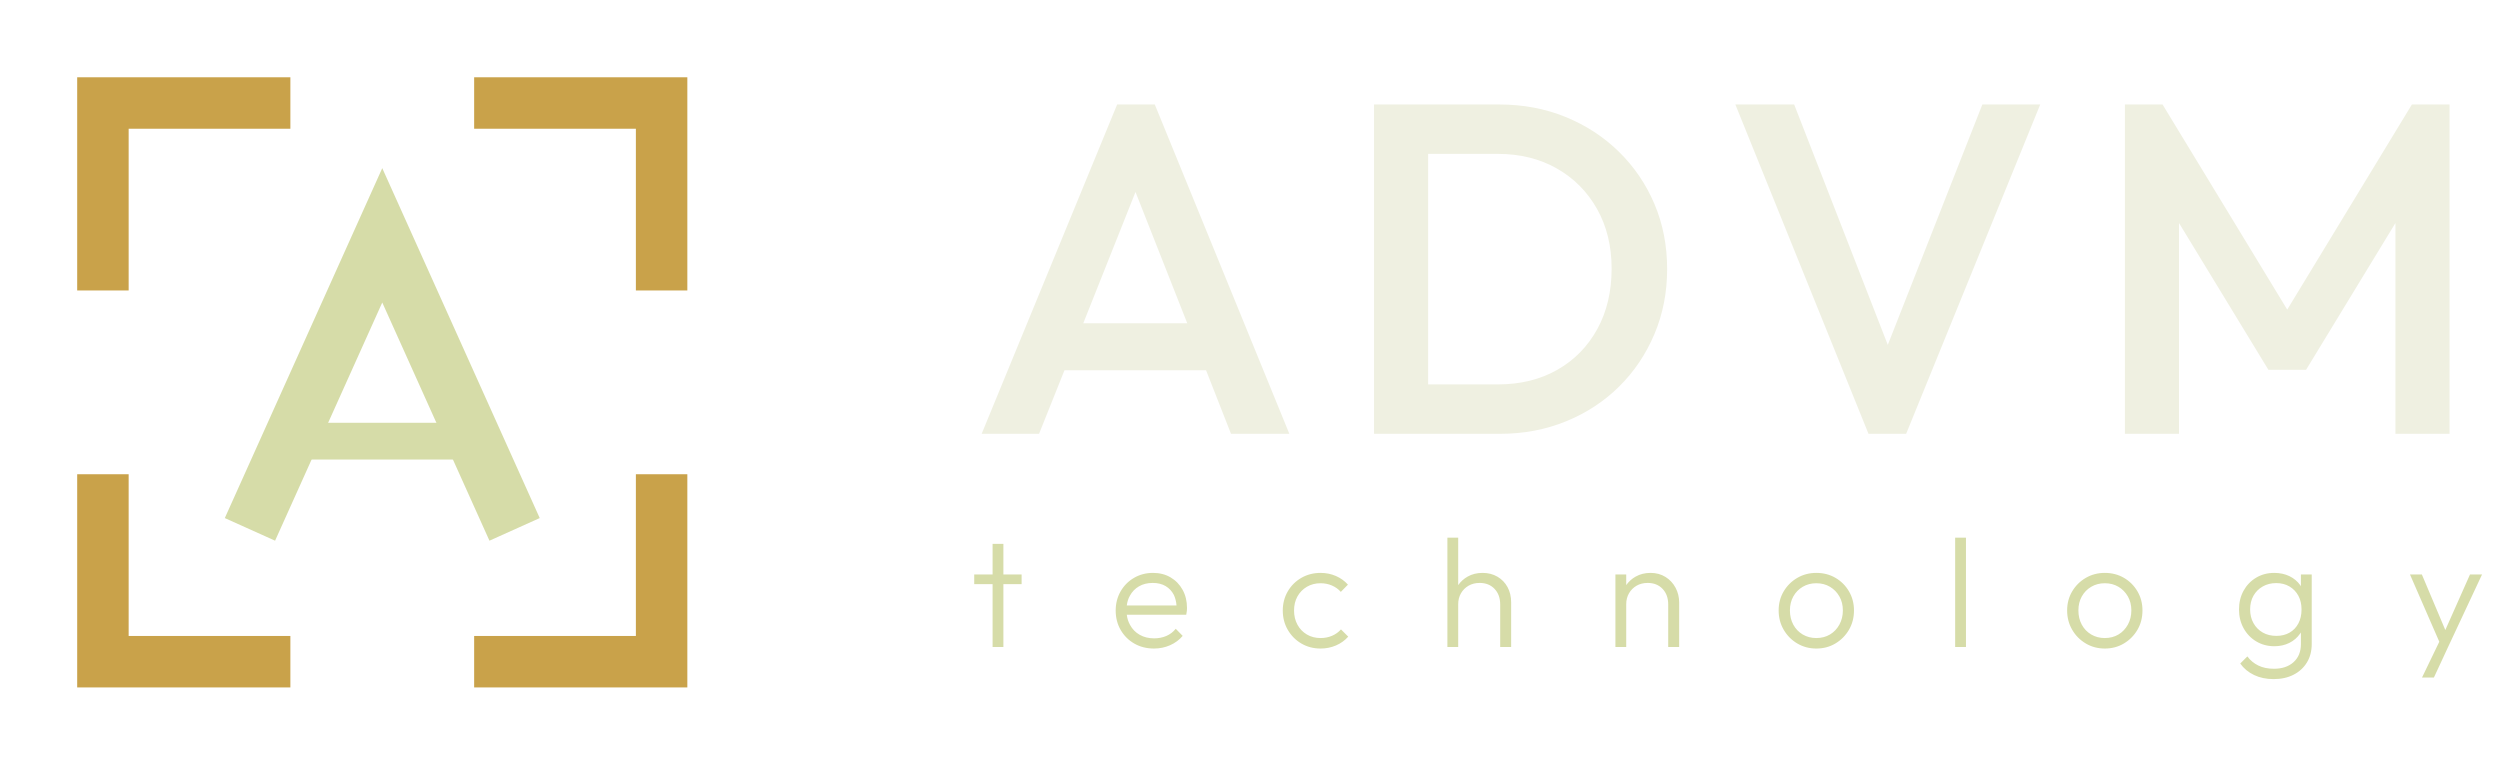
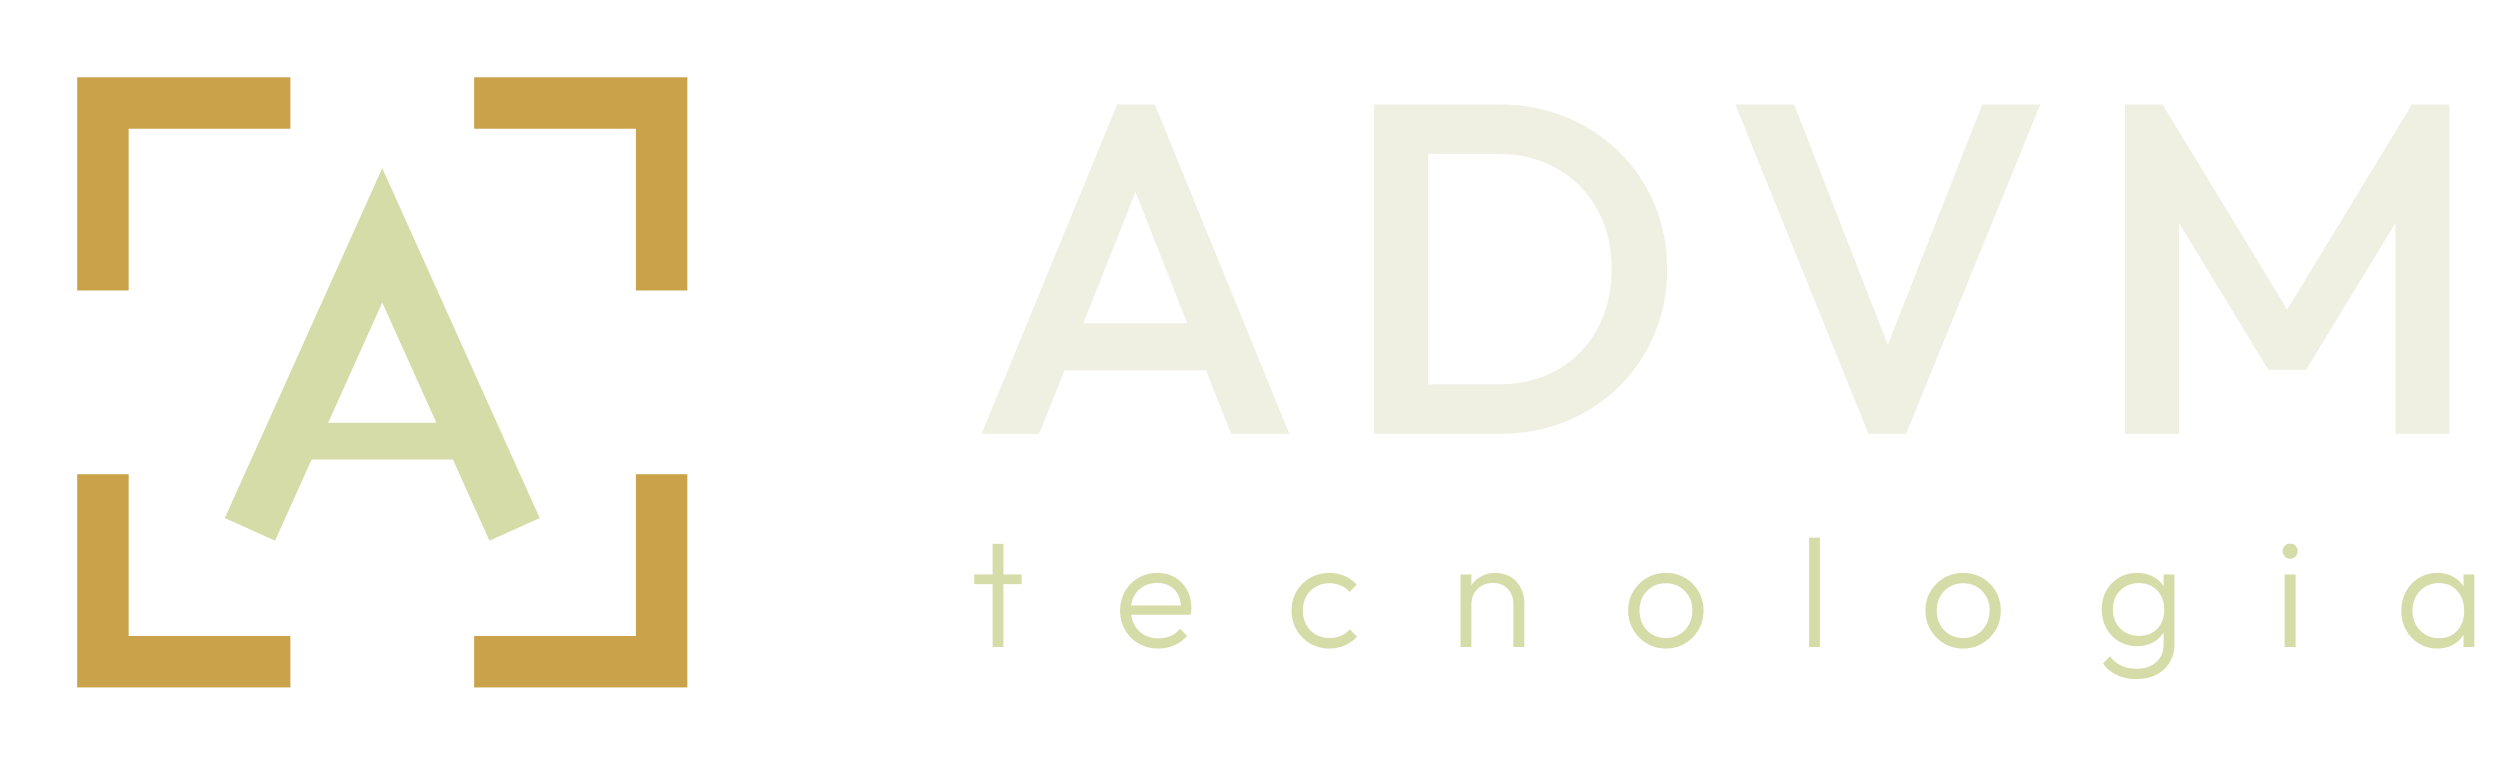
- <svg xmlns="http://www.w3.org/2000/svg" viewBox="-2 -2 340.08 104" width="1360" height="416" role="img" aria-label="ADVM technology">
+ <svg xmlns="http://www.w3.org/2000/svg" viewBox="-2 -2 340.08 104" width="1360" height="416" role="img" aria-label="ADVM tecnologia">
  <g transform="translate(0 0) scale(1)">
    <path d="M12 34V12H34M66 12H88V34M88 66V88H66M34 88H12V66" fill="none" stroke="#c9a24a" stroke-width="7" stroke-linecap="square" />
    <path d="M32 70L50 30L68 70" fill="none" stroke="#d6dca8" stroke-width="7.5" stroke-linejoin="miter" />
    <path d="M40 58H60" fill="none" stroke="#d6dca8" stroke-width="5" />
  </g>
  <path d="M131.536 57.0 149.968 12.2H155.088L173.392 57.0H165.456L162.064 48.36H142.8L139.344 57.0ZM159.504 41.96 152.464 24.104 145.36 41.96Z M184.912 57.0V12.2H201.936Q206.8 12.2 210.96 13.896Q215.12 15.592 218.224 18.632Q221.328 21.672 223.056 25.736Q224.784 29.8 224.784 34.6Q224.784 39.336 223.056 43.432Q221.328 47.528 218.256 50.568Q215.184 53.608 211.024 55.304Q206.864 57.0 202.064 57.0ZM192.272 18.92V50.28H201.744Q206.352 50.28 209.84 48.296Q213.328 46.312 215.28 42.76Q217.232 39.208 217.232 34.536Q217.232 29.928 215.248 26.408Q213.264 22.888 209.776 20.904Q206.288 18.92 201.744 18.92Z M252.176 57.0 234.064 12.2H242.064L254.8 44.904L267.664 12.2H275.536L257.296 57.0Z M287.056 57.0V12.2H292.176L309.136 40.104L326.096 12.2H331.216V57.0H323.856V28.328L311.696 48.296H306.576L294.416 28.328V57.0Z" fill="#eff0e1" />
-   <path d="M133.024 86.0V77.453H130.525V76.13H133.024V71.972H134.494V76.13H136.972V77.453H134.494V86.0Z M154.977 86.21Q153.486 86.21 152.31 85.538Q151.134 84.866 150.451 83.69Q149.769 82.514 149.769 81.044Q149.769 79.595 150.441 78.429Q151.113 77.264 152.268 76.592Q153.423 75.92 154.851 75.92Q156.195 75.92 157.234 76.529Q158.274 77.138 158.872 78.22Q159.471 79.301 159.471 80.708Q159.471 80.876 159.45 81.096Q159.429 81.317 159.366 81.611H151.281Q151.365 82.367 151.722 82.997Q152.184 83.858 153.034 84.341Q153.885 84.824 154.998 84.824Q155.901 84.824 156.657 84.499Q157.413 84.173 157.938 83.522L158.883 84.488Q158.19 85.307 157.171 85.758Q156.153 86.21 154.977 86.21ZM151.281 80.351H158.043Q157.98 79.553 157.686 78.923Q157.287 78.146 156.562 77.715Q155.838 77.285 154.809 77.285Q153.738 77.285 152.94 77.747Q152.142 78.209 151.701 79.028Q151.365 79.616 151.281 80.351Z M177.644 86.21Q176.195 86.21 175.029 85.528Q173.864 84.845 173.181 83.669Q172.499 82.493 172.499 81.044Q172.499 79.595 173.181 78.429Q173.864 77.264 175.029 76.592Q176.195 75.92 177.644 75.92Q178.757 75.92 179.723 76.34Q180.689 76.76 181.361 77.516L180.395 78.503Q179.891 77.936 179.177 77.632Q178.463 77.327 177.644 77.327Q176.594 77.327 175.775 77.81Q174.956 78.293 174.494 79.123Q174.032 79.952 174.032 81.044Q174.032 82.115 174.494 82.965Q174.956 83.816 175.775 84.299Q176.594 84.782 177.644 84.782Q178.484 84.782 179.198 84.477Q179.912 84.173 180.416 83.606L181.403 84.593Q180.71 85.37 179.733 85.79Q178.757 86.21 177.644 86.21Z M202.074 86.0V80.204Q202.074 78.902 201.308 78.094Q200.541 77.285 199.281 77.285Q198.42 77.285 197.769 77.663Q197.118 78.041 196.74 78.692Q196.362 79.343 196.362 80.183V86.0H194.892V71.132H196.362V77.579Q196.866 76.865 197.643 76.424Q198.525 75.92 199.68 75.92Q200.814 75.92 201.696 76.434Q202.578 76.949 203.072 77.852Q203.565 78.755 203.565 79.952V86.0Z M224.93 86.0V80.204Q224.93 78.902 224.164 78.094Q223.397 77.285 222.137 77.285Q221.276 77.285 220.625 77.663Q219.974 78.041 219.596 78.692Q219.218 79.343 219.218 80.183V86.0H217.748V76.13H219.218V77.579Q219.722 76.865 220.499 76.424Q221.381 75.92 222.536 75.92Q223.67 75.92 224.552 76.466Q225.434 77.012 225.928 77.936Q226.421 78.86 226.421 79.952V86.0Z M245.077 86.21Q243.649 86.21 242.483 85.517Q241.318 84.824 240.635 83.648Q239.953 82.472 239.953 81.023Q239.953 79.595 240.635 78.44Q241.318 77.285 242.483 76.602Q243.649 75.92 245.077 75.92Q246.526 75.92 247.681 76.592Q248.836 77.264 249.518 78.429Q250.201 79.595 250.201 81.023Q250.201 82.493 249.518 83.659Q248.836 84.824 247.681 85.517Q246.526 86.21 245.077 86.21ZM245.077 84.782Q246.127 84.782 246.935 84.299Q247.744 83.816 248.216 82.955Q248.689 82.094 248.689 81.023Q248.689 79.952 248.216 79.123Q247.744 78.293 246.935 77.81Q246.127 77.327 245.077 77.327Q244.048 77.327 243.229 77.81Q242.41 78.293 241.948 79.123Q241.486 79.952 241.486 81.023Q241.486 82.115 241.948 82.965Q242.41 83.816 243.229 84.299Q244.048 84.782 245.077 84.782Z M263.964 86.0V71.132H265.434V86.0Z M284.32 86.21Q282.892 86.21 281.727 85.517Q280.561 84.824 279.879 83.648Q279.196 82.472 279.196 81.023Q279.196 79.595 279.879 78.44Q280.561 77.285 281.727 76.602Q282.892 75.92 284.32 75.92Q285.769 75.92 286.924 76.592Q288.079 77.264 288.762 78.429Q289.444 79.595 289.444 81.023Q289.444 82.493 288.762 83.659Q288.079 84.824 286.924 85.517Q285.769 86.21 284.32 86.21ZM284.32 84.782Q285.37 84.782 286.179 84.299Q286.987 83.816 287.46 82.955Q287.932 82.094 287.932 81.023Q287.932 79.952 287.46 79.123Q286.987 78.293 286.179 77.81Q285.37 77.327 284.32 77.327Q283.291 77.327 282.472 77.81Q281.653 78.293 281.191 79.123Q280.729 79.952 280.729 81.023Q280.729 82.115 281.191 82.965Q281.653 83.816 282.472 84.299Q283.291 84.782 284.32 84.782Z M307.281 90.368Q305.79 90.368 304.625 89.811Q303.459 89.255 302.745 88.247L303.711 87.281Q304.299 88.079 305.202 88.52Q306.105 88.961 307.323 88.961Q309.003 88.961 310.001 88.058Q310.998 87.155 310.998 85.601V84.026Q310.956 84.11 310.893 84.173Q310.326 84.992 309.423 85.444Q308.52 85.895 307.386 85.895Q306.021 85.895 304.929 85.244Q303.837 84.593 303.207 83.459Q302.577 82.325 302.577 80.897Q302.577 79.469 303.197 78.345Q303.816 77.222 304.908 76.571Q306 75.92 307.365 75.92Q308.52 75.92 309.434 76.361Q310.347 76.802 310.914 77.6Q310.956 77.684 310.998 77.747V76.13H312.468V85.601Q312.468 87.029 311.817 88.1Q311.166 89.171 310.001 89.769Q308.835 90.368 307.281 90.368ZM307.659 84.488Q308.688 84.488 309.455 84.047Q310.221 83.606 310.652 82.797Q311.082 81.989 311.082 80.897Q311.082 79.826 310.652 79.028Q310.221 78.23 309.444 77.768Q308.667 77.306 307.638 77.306Q306.609 77.306 305.801 77.768Q304.992 78.23 304.541 79.028Q304.089 79.826 304.089 80.897Q304.089 81.947 304.551 82.766Q305.013 83.585 305.811 84.036Q306.609 84.488 307.659 84.488Z M327.47 90.158 329.822 85.286 325.832 76.13H327.449L330.641 83.69L334.001 76.13H335.639L330.998 86.042L329.087 90.158Z" fill="#d6dca8" />
+   <path d="M133.024 86.0V77.453H130.525V76.13H133.024V71.972H134.494V76.13H136.972V77.453H134.494V86.0Z M155.574 86.21Q154.083 86.21 152.907 85.538Q151.731 84.866 151.049 83.69Q150.366 82.514 150.366 81.044Q150.366 79.595 151.038 78.429Q151.71 77.264 152.865 76.592Q154.02 75.92 155.448 75.92Q156.792 75.92 157.832 76.529Q158.871 77.138 159.47 78.22Q160.068 79.301 160.068 80.708Q160.068 80.876 160.047 81.096Q160.026 81.317 159.963 81.611H151.878Q151.962 82.367 152.319 82.997Q152.781 83.858 153.632 84.341Q154.482 84.824 155.595 84.824Q156.498 84.824 157.254 84.499Q158.01 84.173 158.535 83.522L159.48 84.488Q158.787 85.307 157.769 85.758Q156.75 86.21 155.574 86.21ZM151.878 80.351H158.64Q158.577 79.553 158.283 78.923Q157.884 78.146 157.16 77.715Q156.435 77.285 155.406 77.285Q154.335 77.285 153.537 77.747Q152.739 78.209 152.298 79.028Q151.962 79.616 151.878 80.351Z M178.838 86.21Q177.389 86.21 176.224 85.528Q175.058 84.845 174.376 83.669Q173.693 82.493 173.693 81.044Q173.693 79.595 174.376 78.429Q175.058 77.264 176.224 76.592Q177.389 75.92 178.838 75.92Q179.951 75.92 180.917 76.34Q181.883 76.76 182.555 77.516L181.589 78.503Q181.085 77.936 180.371 77.632Q179.657 77.327 178.838 77.327Q177.788 77.327 176.969 77.81Q176.15 78.293 175.688 79.123Q175.226 79.952 175.226 81.044Q175.226 82.115 175.688 82.965Q176.15 83.816 176.969 84.299Q177.788 84.782 178.838 84.782Q179.678 84.782 180.392 84.477Q181.106 84.173 181.61 83.606L182.597 84.593Q181.904 85.37 180.928 85.79Q179.951 86.21 178.838 86.21Z M203.866 86.0V80.204Q203.866 78.902 203.1 78.094Q202.333 77.285 201.073 77.285Q200.212 77.285 199.561 77.663Q198.91 78.041 198.532 78.692Q198.154 79.343 198.154 80.183V86.0H196.684V76.13H198.154V77.579Q198.658 76.865 199.435 76.424Q200.317 75.92 201.472 75.92Q202.606 75.92 203.488 76.466Q204.37 77.012 204.864 77.936Q205.357 78.86 205.357 79.952V86.0Z M224.61 86.21Q223.182 86.21 222.017 85.517Q220.851 84.824 220.169 83.648Q219.486 82.472 219.486 81.023Q219.486 79.595 220.169 78.44Q220.851 77.285 222.017 76.602Q223.182 75.92 224.61 75.92Q226.059 75.92 227.214 76.592Q228.369 77.264 229.052 78.429Q229.734 79.595 229.734 81.023Q229.734 82.493 229.052 83.659Q228.369 84.824 227.214 85.517Q226.059 86.21 224.61 86.21ZM224.61 84.782Q225.66 84.782 226.469 84.299Q227.277 83.816 227.75 82.955Q228.222 82.094 228.222 81.023Q228.222 79.952 227.75 79.123Q227.277 78.293 226.469 77.81Q225.66 77.327 224.61 77.327Q223.581 77.327 222.762 77.81Q221.943 78.293 221.481 79.123Q221.019 79.952 221.019 81.023Q221.019 82.115 221.481 82.965Q221.943 83.816 222.762 84.299Q223.581 84.782 224.61 84.782Z M244.095 86.0V71.132H245.565V86.0Z M265.049 86.21Q263.621 86.21 262.455 85.517Q261.29 84.824 260.607 83.648Q259.925 82.472 259.925 81.023Q259.925 79.595 260.607 78.44Q261.29 77.285 262.455 76.602Q263.621 75.92 265.049 75.92Q266.498 75.92 267.653 76.592Q268.808 77.264 269.49 78.429Q270.173 79.595 270.173 81.023Q270.173 82.493 269.49 83.659Q268.808 84.824 267.653 85.517Q266.498 86.21 265.049 86.21ZM265.049 84.782Q266.099 84.782 266.907 84.299Q267.716 83.816 268.188 82.955Q268.661 82.094 268.661 81.023Q268.661 79.952 268.188 79.123Q267.716 78.293 266.907 77.81Q266.099 77.327 265.049 77.327Q264.02 77.327 263.201 77.81Q262.382 78.293 261.92 79.123Q261.458 79.952 261.458 81.023Q261.458 82.115 261.92 82.965Q262.382 83.816 263.201 84.299Q264.02 84.782 265.049 84.782Z M288.607 90.368Q287.116 90.368 285.95 89.811Q284.785 89.255 284.071 88.247L285.037 87.281Q285.625 88.079 286.528 88.52Q287.431 88.961 288.649 88.961Q290.329 88.961 291.326 88.058Q292.324 87.155 292.324 85.601V84.026Q292.282 84.11 292.219 84.173Q291.652 84.992 290.749 85.444Q289.846 85.895 288.712 85.895Q287.347 85.895 286.255 85.244Q285.163 84.593 284.533 83.459Q283.903 82.325 283.903 80.897Q283.903 79.469 284.522 78.345Q285.142 77.222 286.234 76.571Q287.326 75.92 288.691 75.92Q289.846 75.92 290.759 76.361Q291.673 76.802 292.24 77.6Q292.282 77.684 292.324 77.747V76.13H293.794V85.601Q293.794 87.029 293.143 88.1Q292.492 89.171 291.326 89.769Q290.161 90.368 288.607 90.368ZM288.985 84.488Q290.014 84.488 290.78 84.047Q291.547 83.606 291.977 82.797Q292.408 81.989 292.408 80.897Q292.408 79.826 291.977 79.028Q291.547 78.23 290.77 77.768Q289.993 77.306 288.964 77.306Q287.935 77.306 287.126 77.768Q286.318 78.23 285.866 79.028Q285.415 79.826 285.415 80.897Q285.415 81.947 285.877 82.766Q286.339 83.585 287.137 84.036Q287.935 84.488 288.985 84.488Z M308.784 86.0V76.13H310.275V86.0ZM309.519 73.988Q309.099 73.988 308.805 73.684Q308.511 73.379 308.511 72.959Q308.511 72.518 308.805 72.224Q309.099 71.93 309.519 71.93Q309.981 71.93 310.264 72.224Q310.548 72.518 310.548 72.959Q310.548 73.379 310.264 73.684Q309.981 73.988 309.519 73.988Z M329.57 86.21Q328.163 86.21 327.05 85.528Q325.937 84.845 325.296 83.69Q324.656 82.535 324.656 81.086Q324.656 79.616 325.296 78.451Q325.937 77.285 327.05 76.602Q328.163 75.92 329.549 75.92Q330.683 75.92 331.575 76.371Q332.468 76.823 333.035 77.621Q333.077 77.705 333.119 77.768V76.13H334.589V86.0H333.119V84.341Q333.077 84.425 333.035 84.488Q332.468 85.307 331.575 85.758Q330.683 86.21 329.57 86.21ZM329.801 84.803Q331.334 84.803 332.268 83.774Q333.203 82.745 333.203 81.065Q333.203 79.952 332.772 79.102Q332.342 78.251 331.575 77.779Q330.809 77.306 329.78 77.306Q328.73 77.306 327.921 77.789Q327.113 78.272 326.64 79.123Q326.168 79.973 326.168 81.065Q326.168 82.157 326.64 82.997Q327.113 83.837 327.932 84.32Q328.751 84.803 329.801 84.803Z" fill="#d6dca8" />
</svg>
